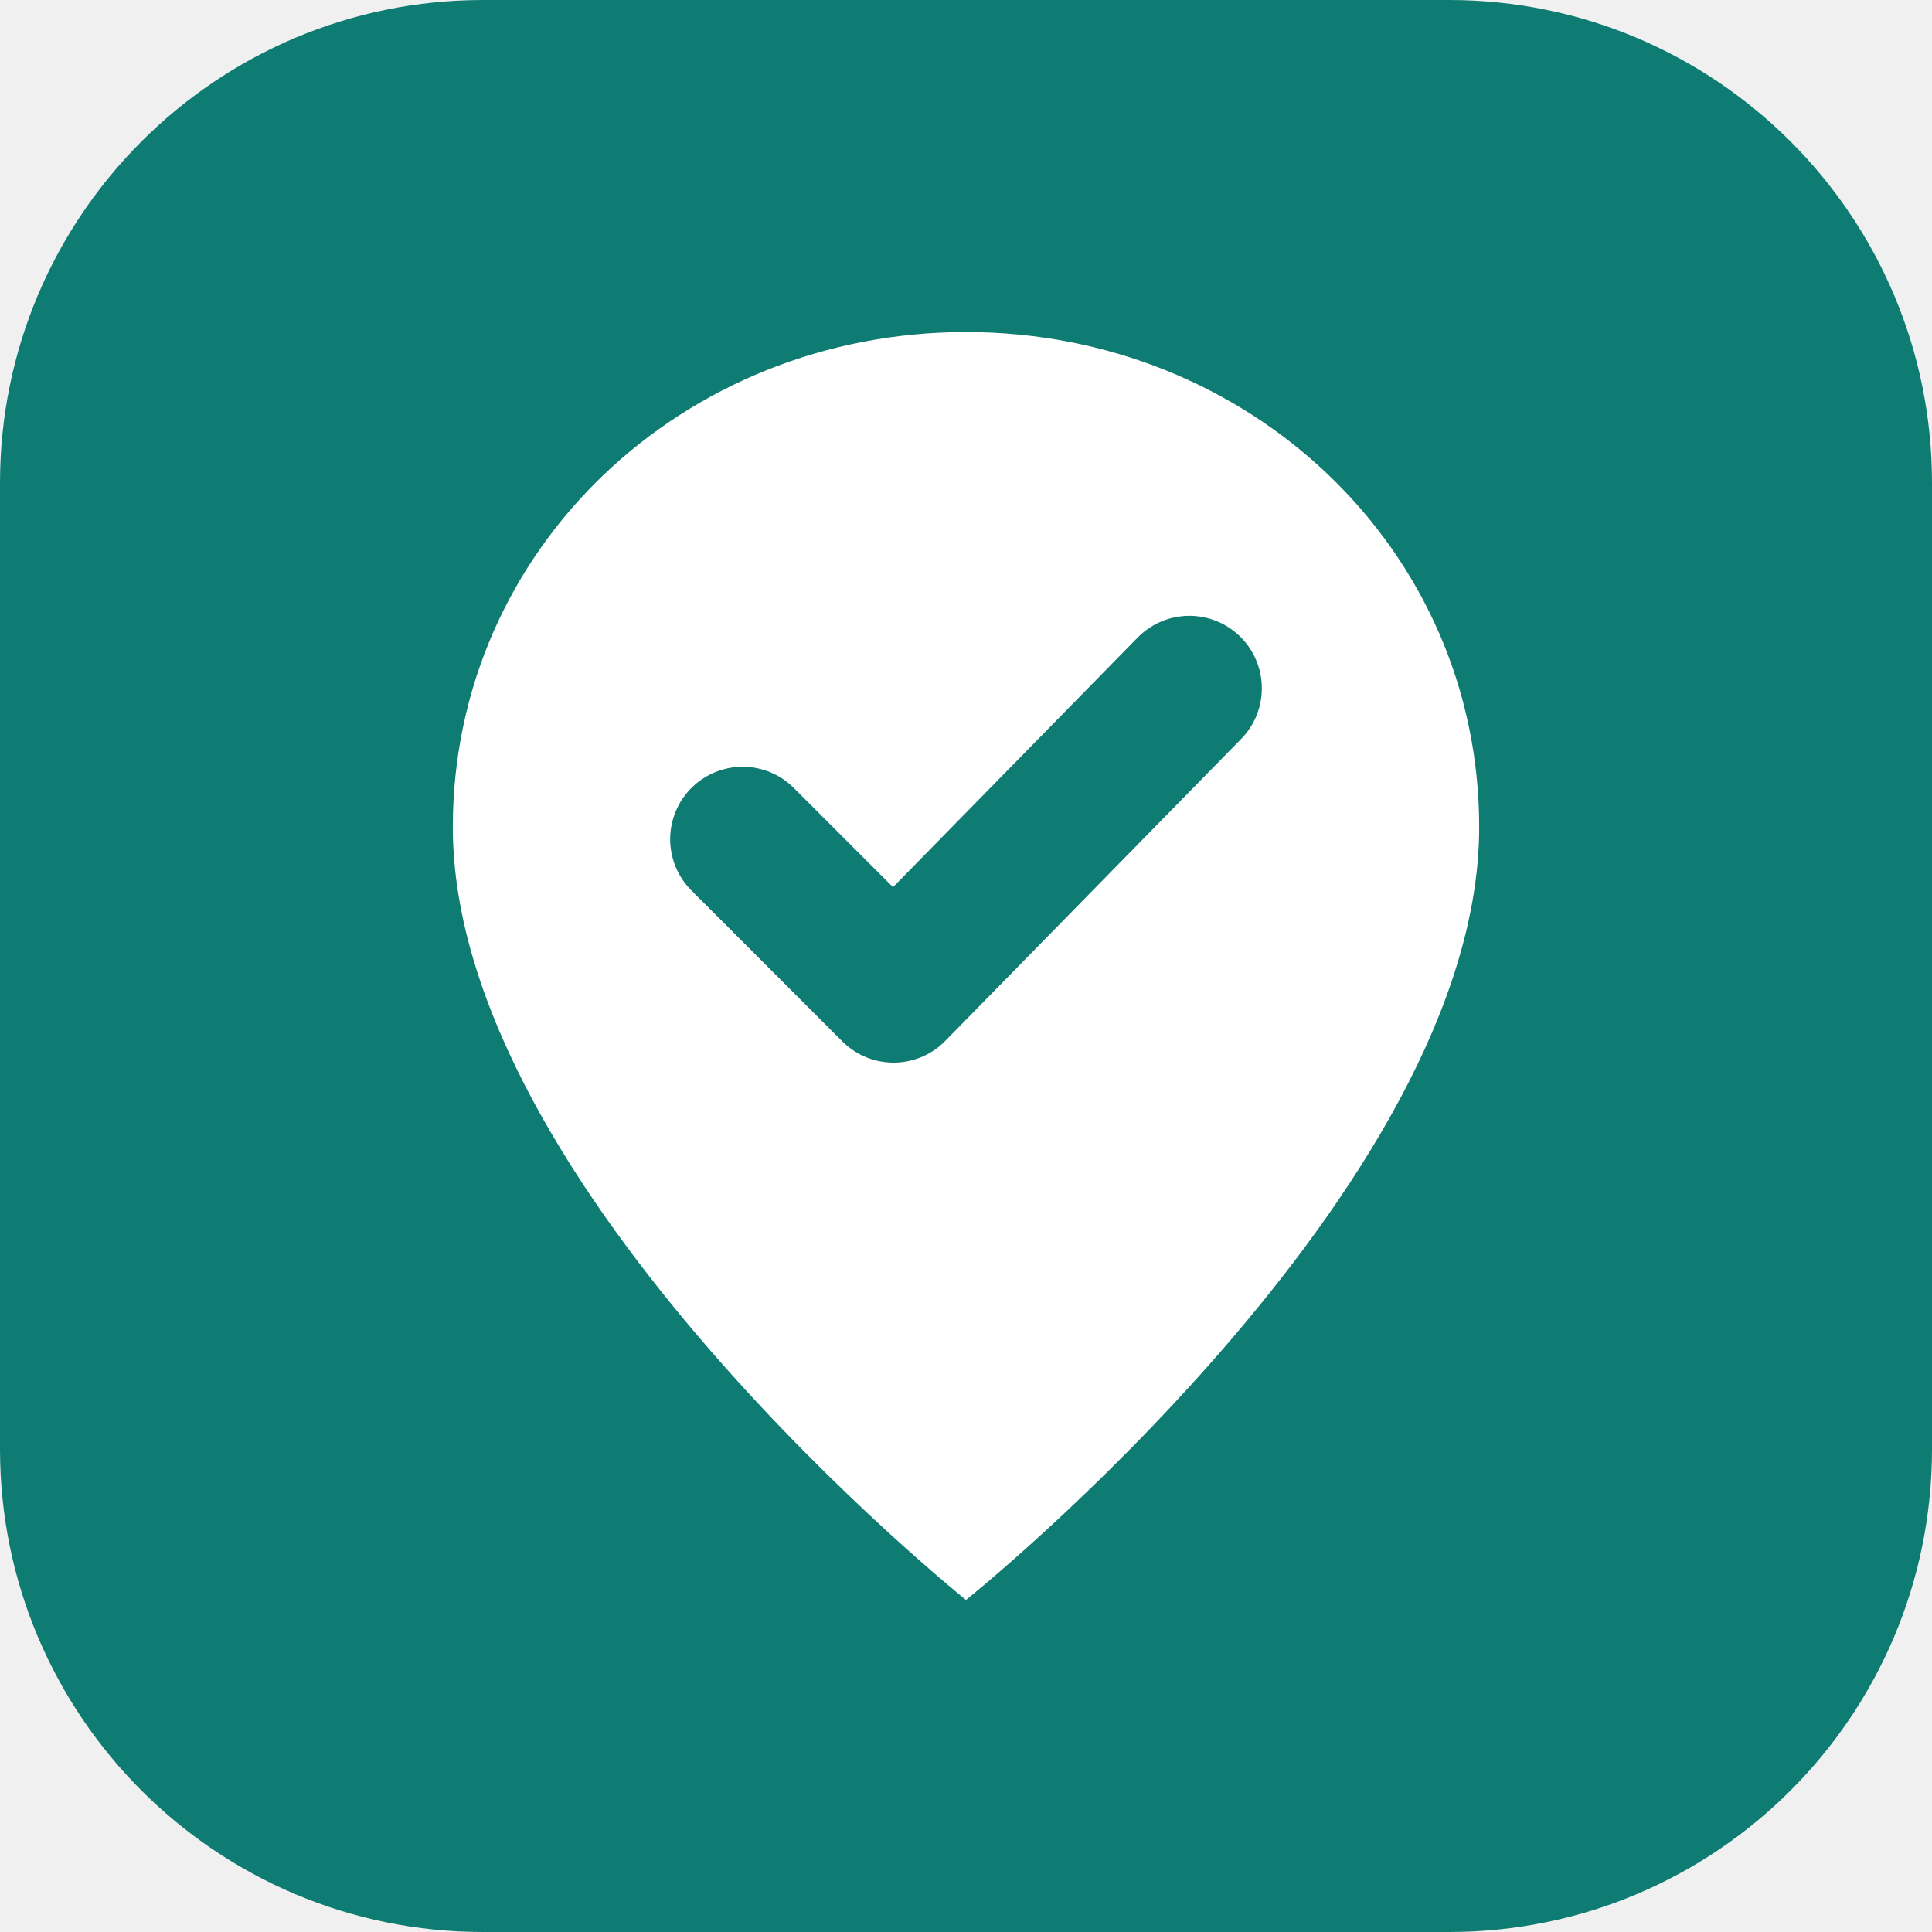
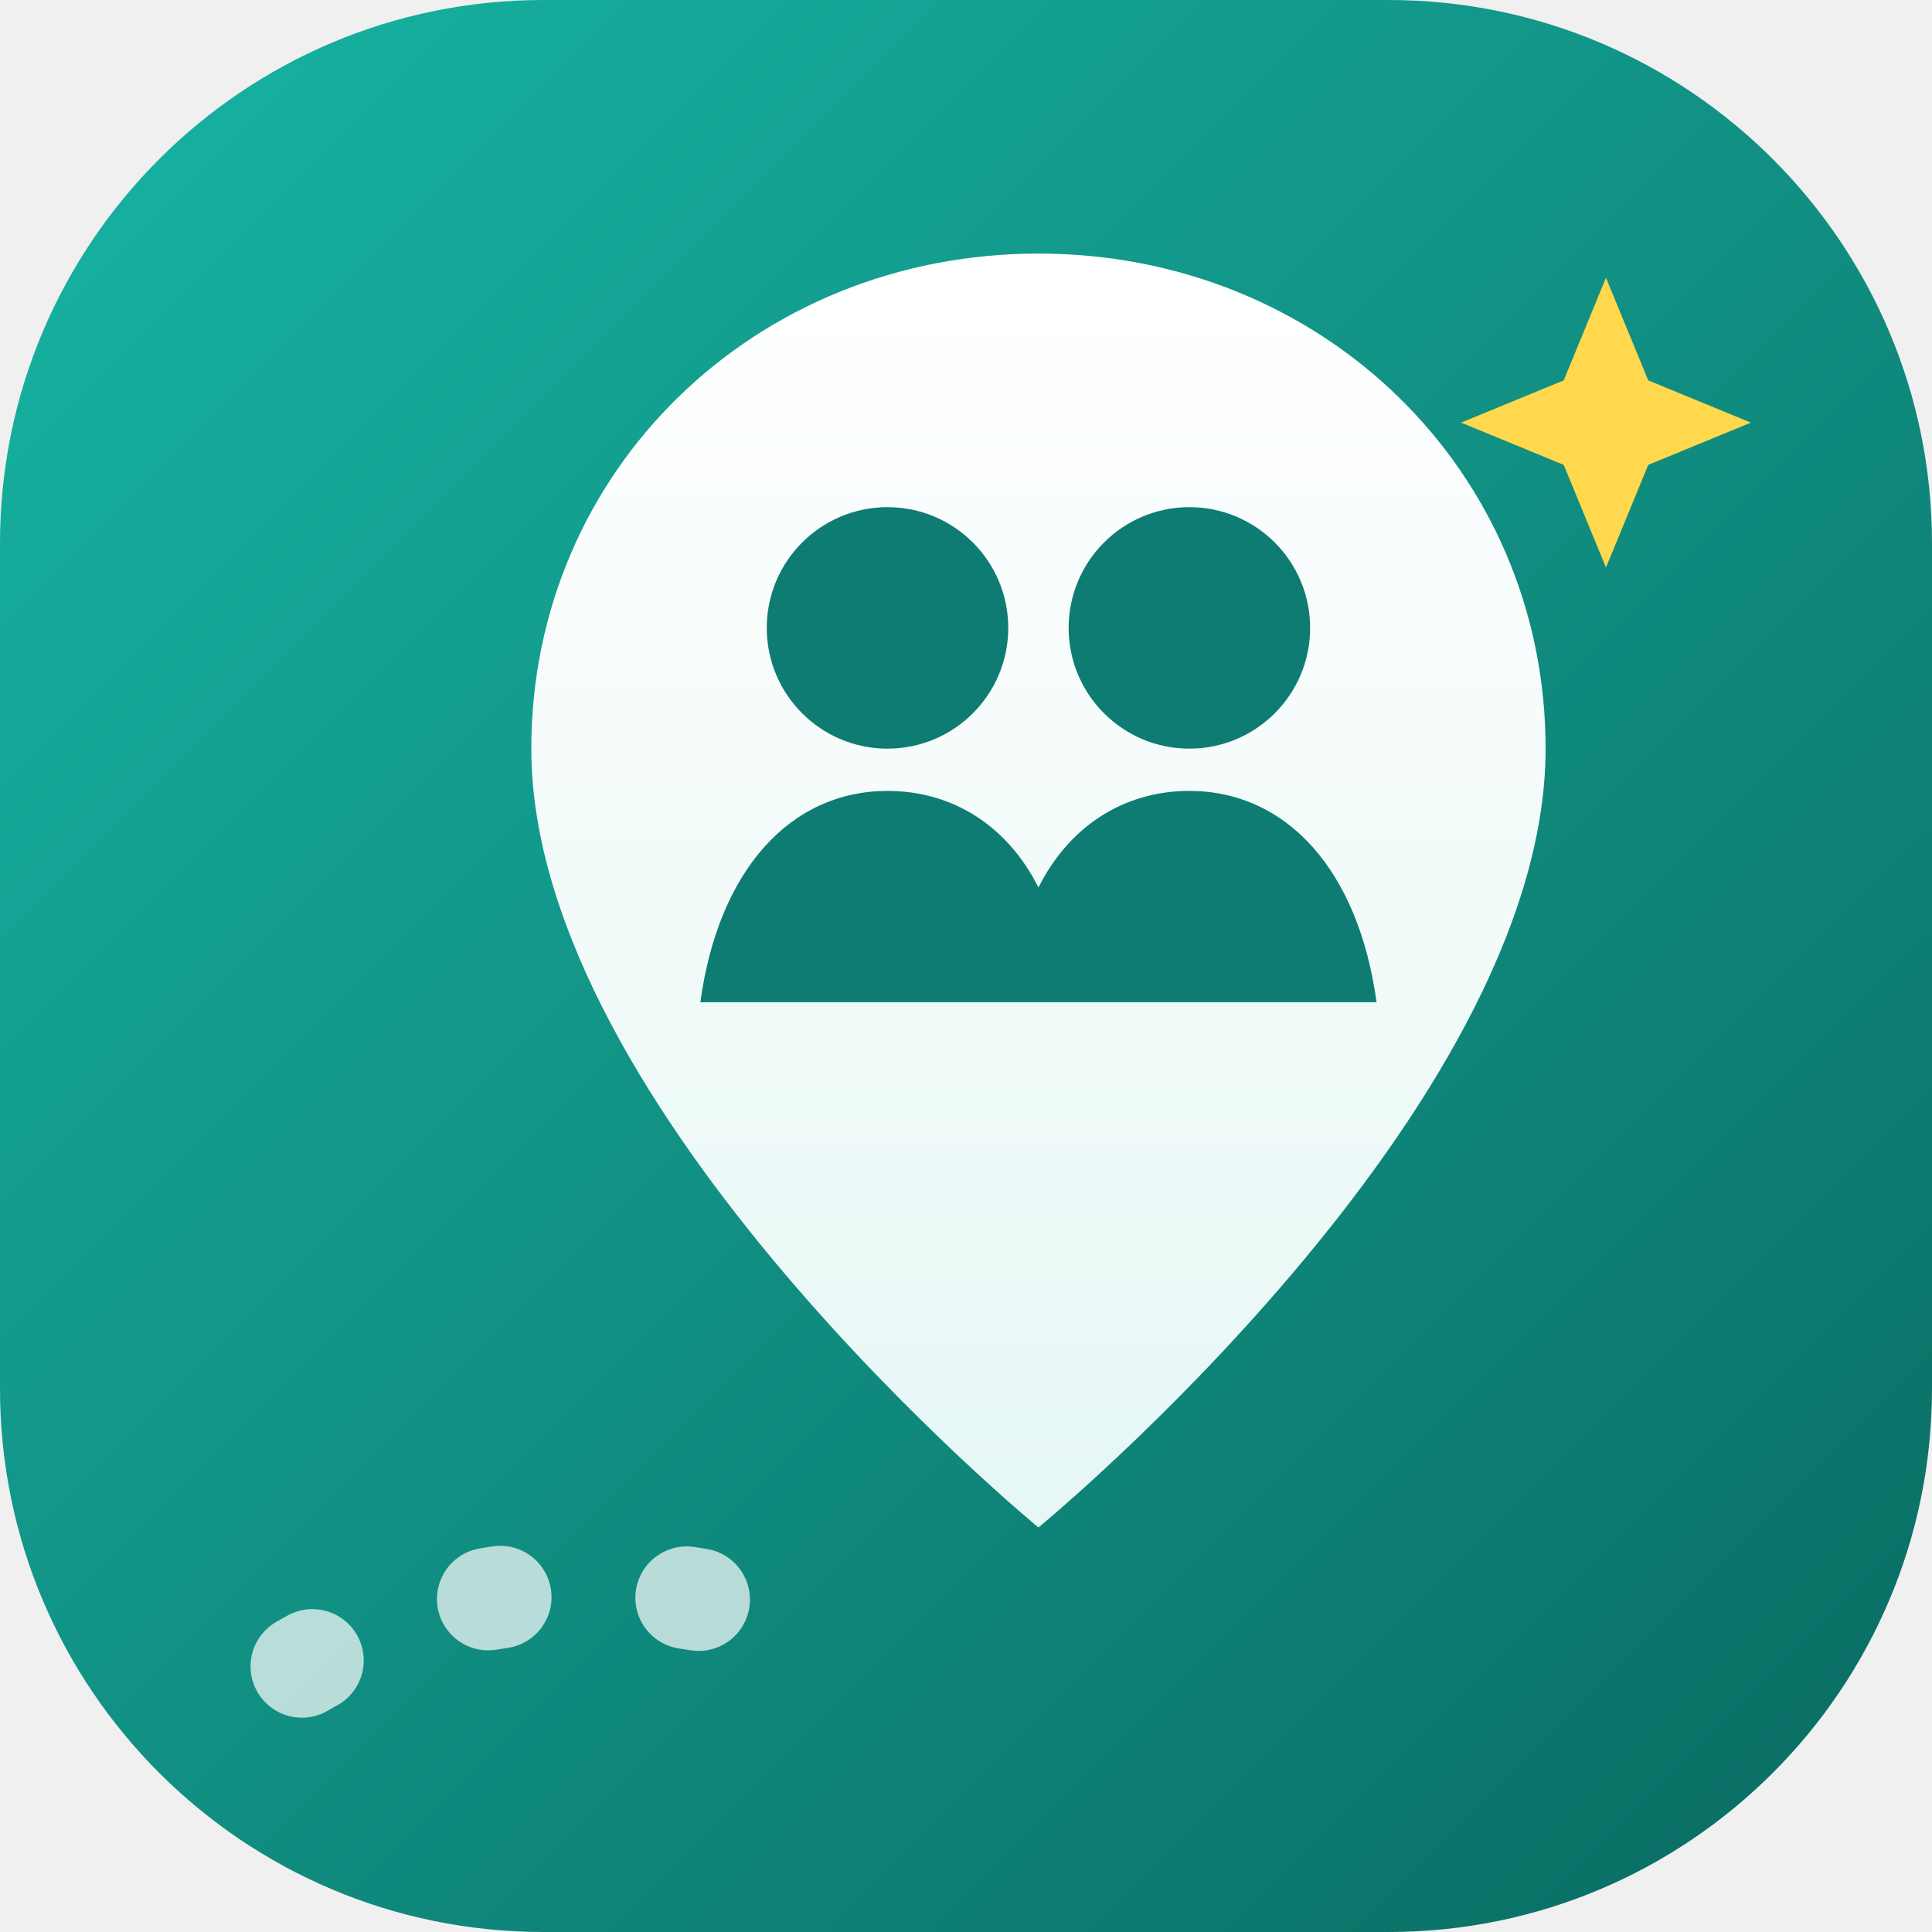
<svg xmlns="http://www.w3.org/2000/svg" viewBox="0 0 32 32" width="32" height="32" role="img" aria-label="TripMate">
-   <rect width="32" height="32" rx="8" fill="#0e7c72" />
-   <path d="M16 5.5c-4.7 0-8.5 3.6-8.5 8.2 0 6 8.5 12.8 8.5 12.8s8.5-6.8 8.5-12.8c0-4.6-3.8-8.2-8.5-8.2z" fill="#fff" />
-   <path d="M12.3 13.9l2.5 2.5 4.9-5" fill="none" stroke="#0e7c72" stroke-width="2.4" stroke-linecap="round" stroke-linejoin="round" />
+   <defs>
+     <linearGradient id="tm-bg" x1="0" y1="0" x2="1" y2="1">
+       <stop offset="0" stop-color="#17b5a4" />
+       <stop offset="1" stop-color="#0a6a61" />
+     </linearGradient>
+     <linearGradient id="tm-pin" x1="0" y1="0" x2="0" y2="1">
+       <stop offset="0" stop-color="#ffffff" />
+       <stop offset="1" stop-color="#e6f7f5" />
+     </linearGradient>
+   </defs>
+   <rect width="32" height="32" rx="9" fill="url(#tm-bg)" />
+   <path d="M5 27.6c2.6-1.5 5.6-1.6 8.6-.6" fill="none" stroke="#fff" stroke-opacity=".7" stroke-width="1.7" stroke-linecap="round" stroke-dasharray=".2 3.1" />
+   <path d="M17.2 4.2c-4.7 0-8.4 3.6-8.4 8.2 0 6 8.4 12.9 8.4 12.9s8.4-6.9 8.4-12.9c0-4.6-3.7-8.2-8.4-8.2z" fill="url(#tm-pin)" />
+   <circle cx="14.7" cy="10.4" r="2" fill="#0e7c72" />
+   <circle cx="19.7" cy="10.4" r="2" fill="#0e7c72" />
+   <path d="M11.6 16.6c.3-2.2 1.5-3.5 3.1-3.5 1.1 0 2 .6 2.5 1.6.5-1 1.4-1.6 2.5-1.6 1.6 0 2.8 1.3 3.1 3.5z" fill="#0e7c72" />
+   <path d="M26.6 4.6l.7 1.7 1.7.7-1.7.7-.7 1.7-.7-1.7-1.7-.7 1.7-.7z" fill="#ffd84d" />
</svg>
